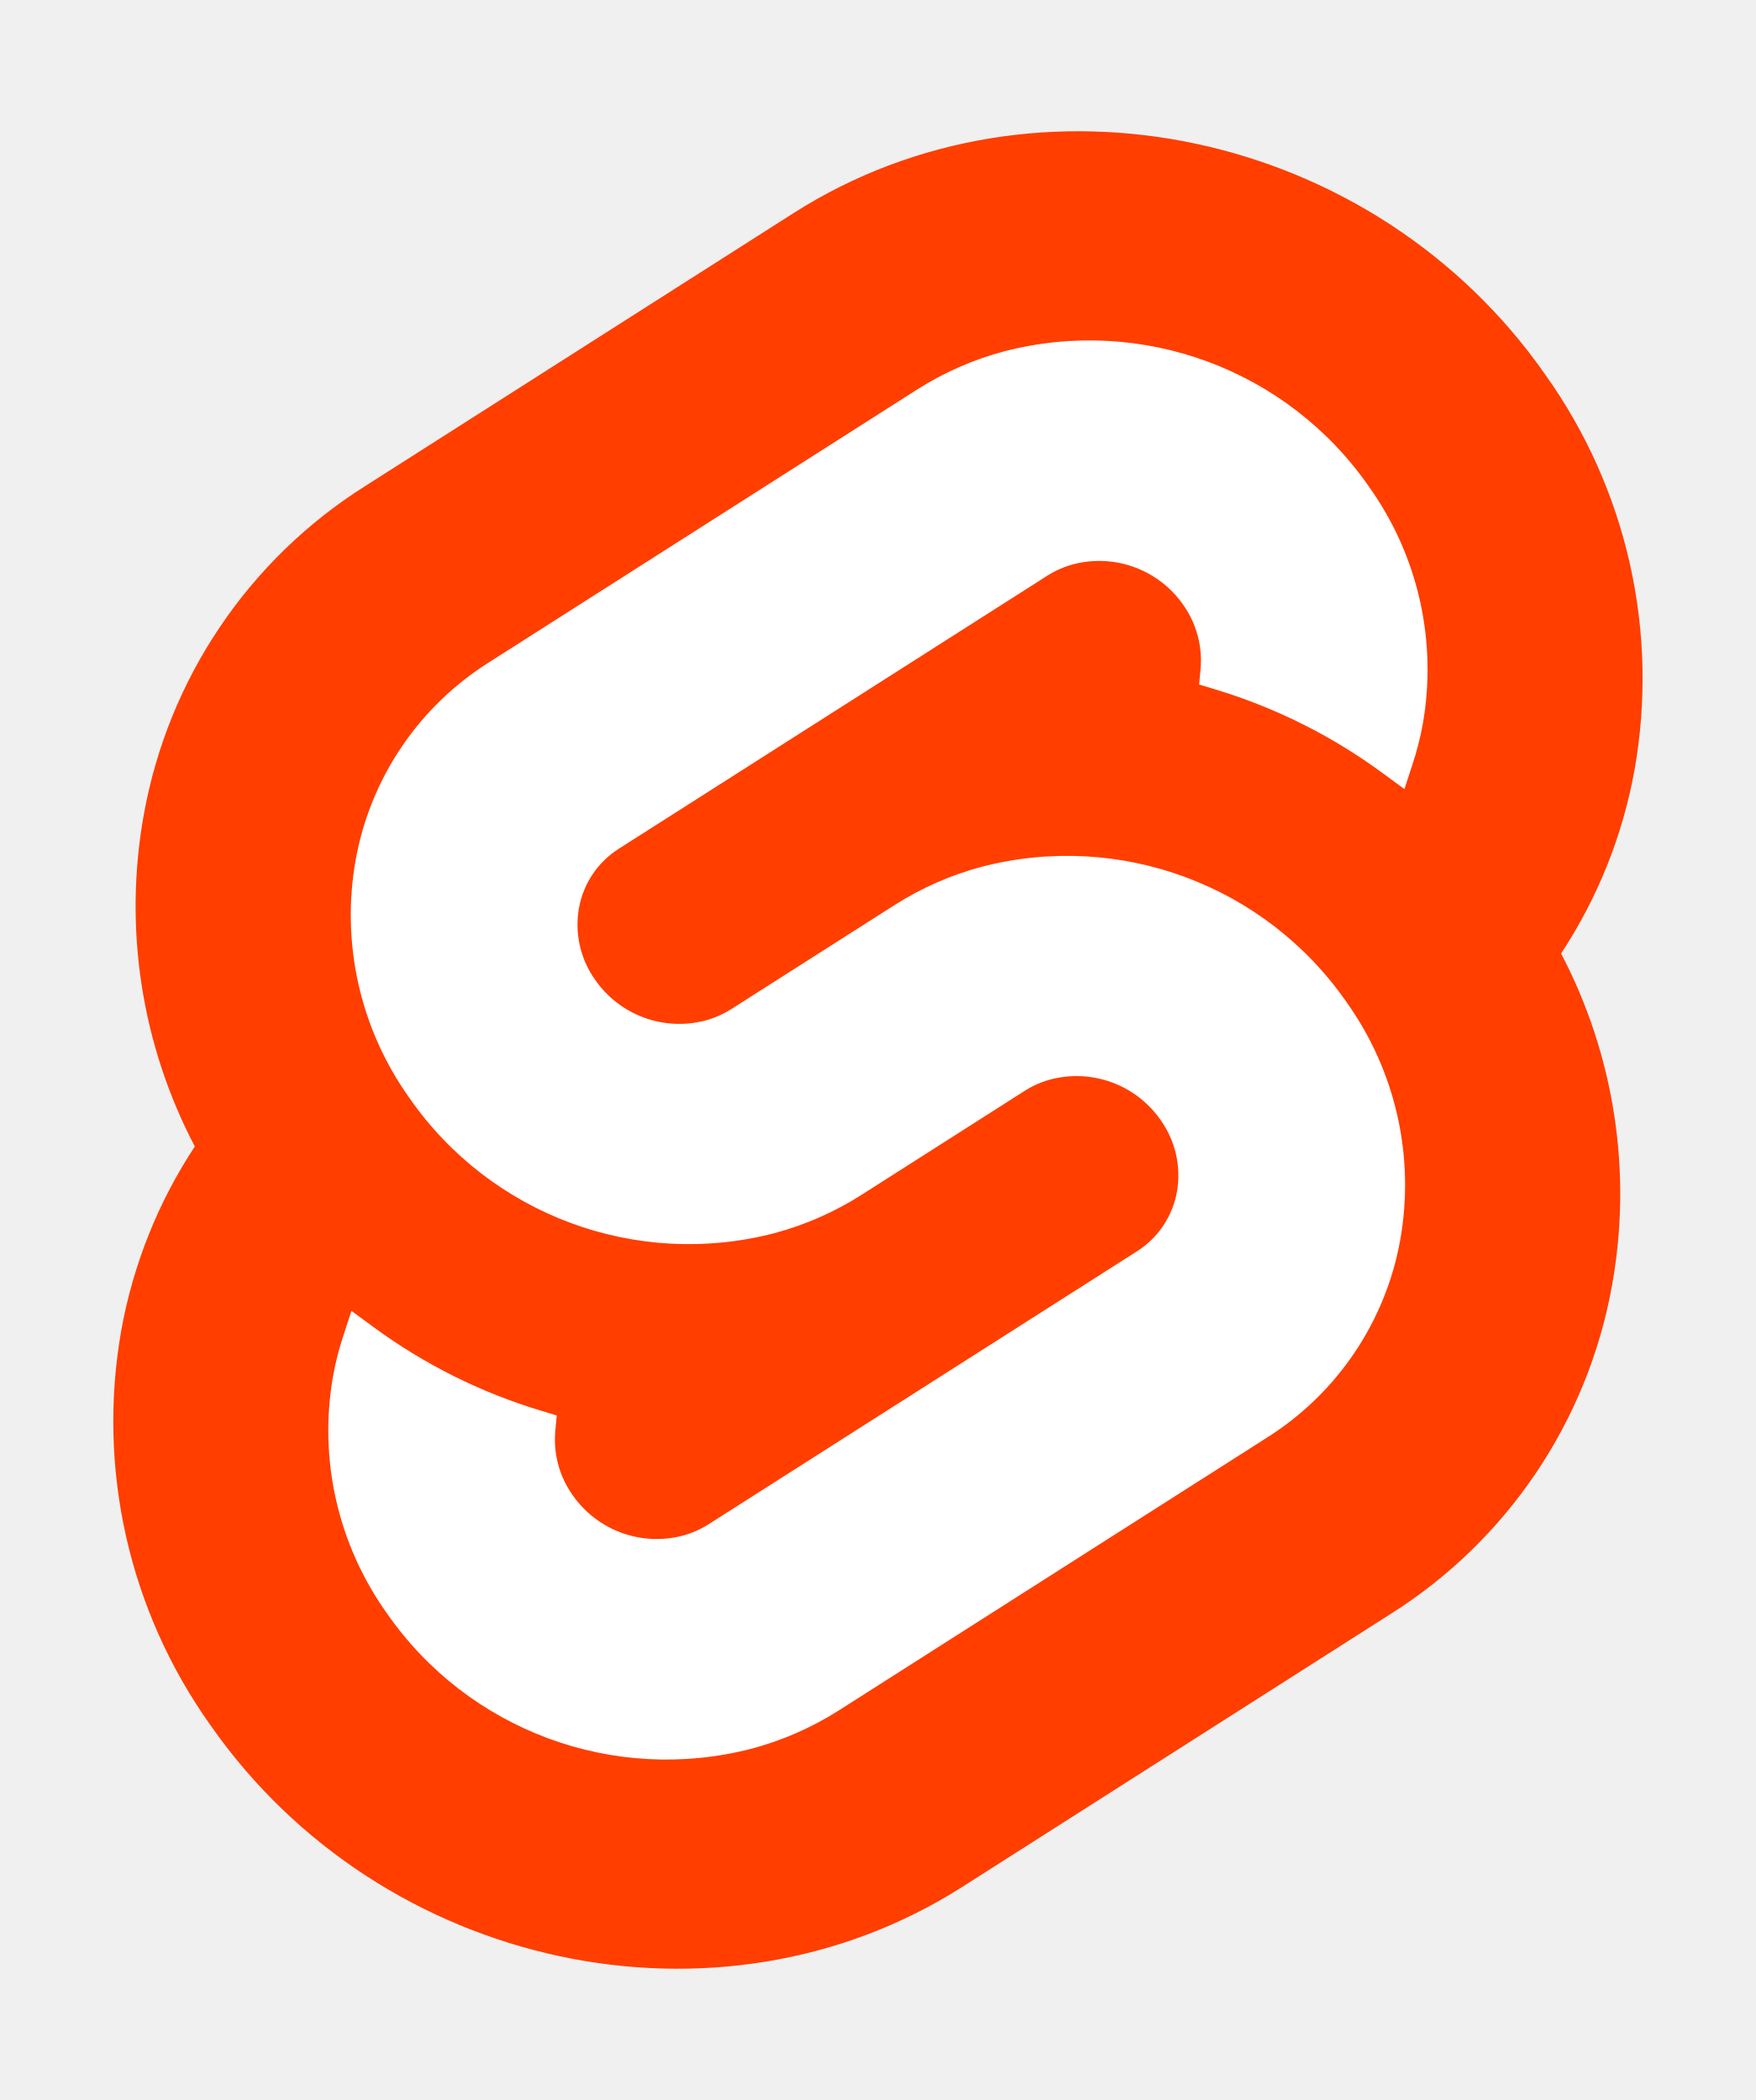
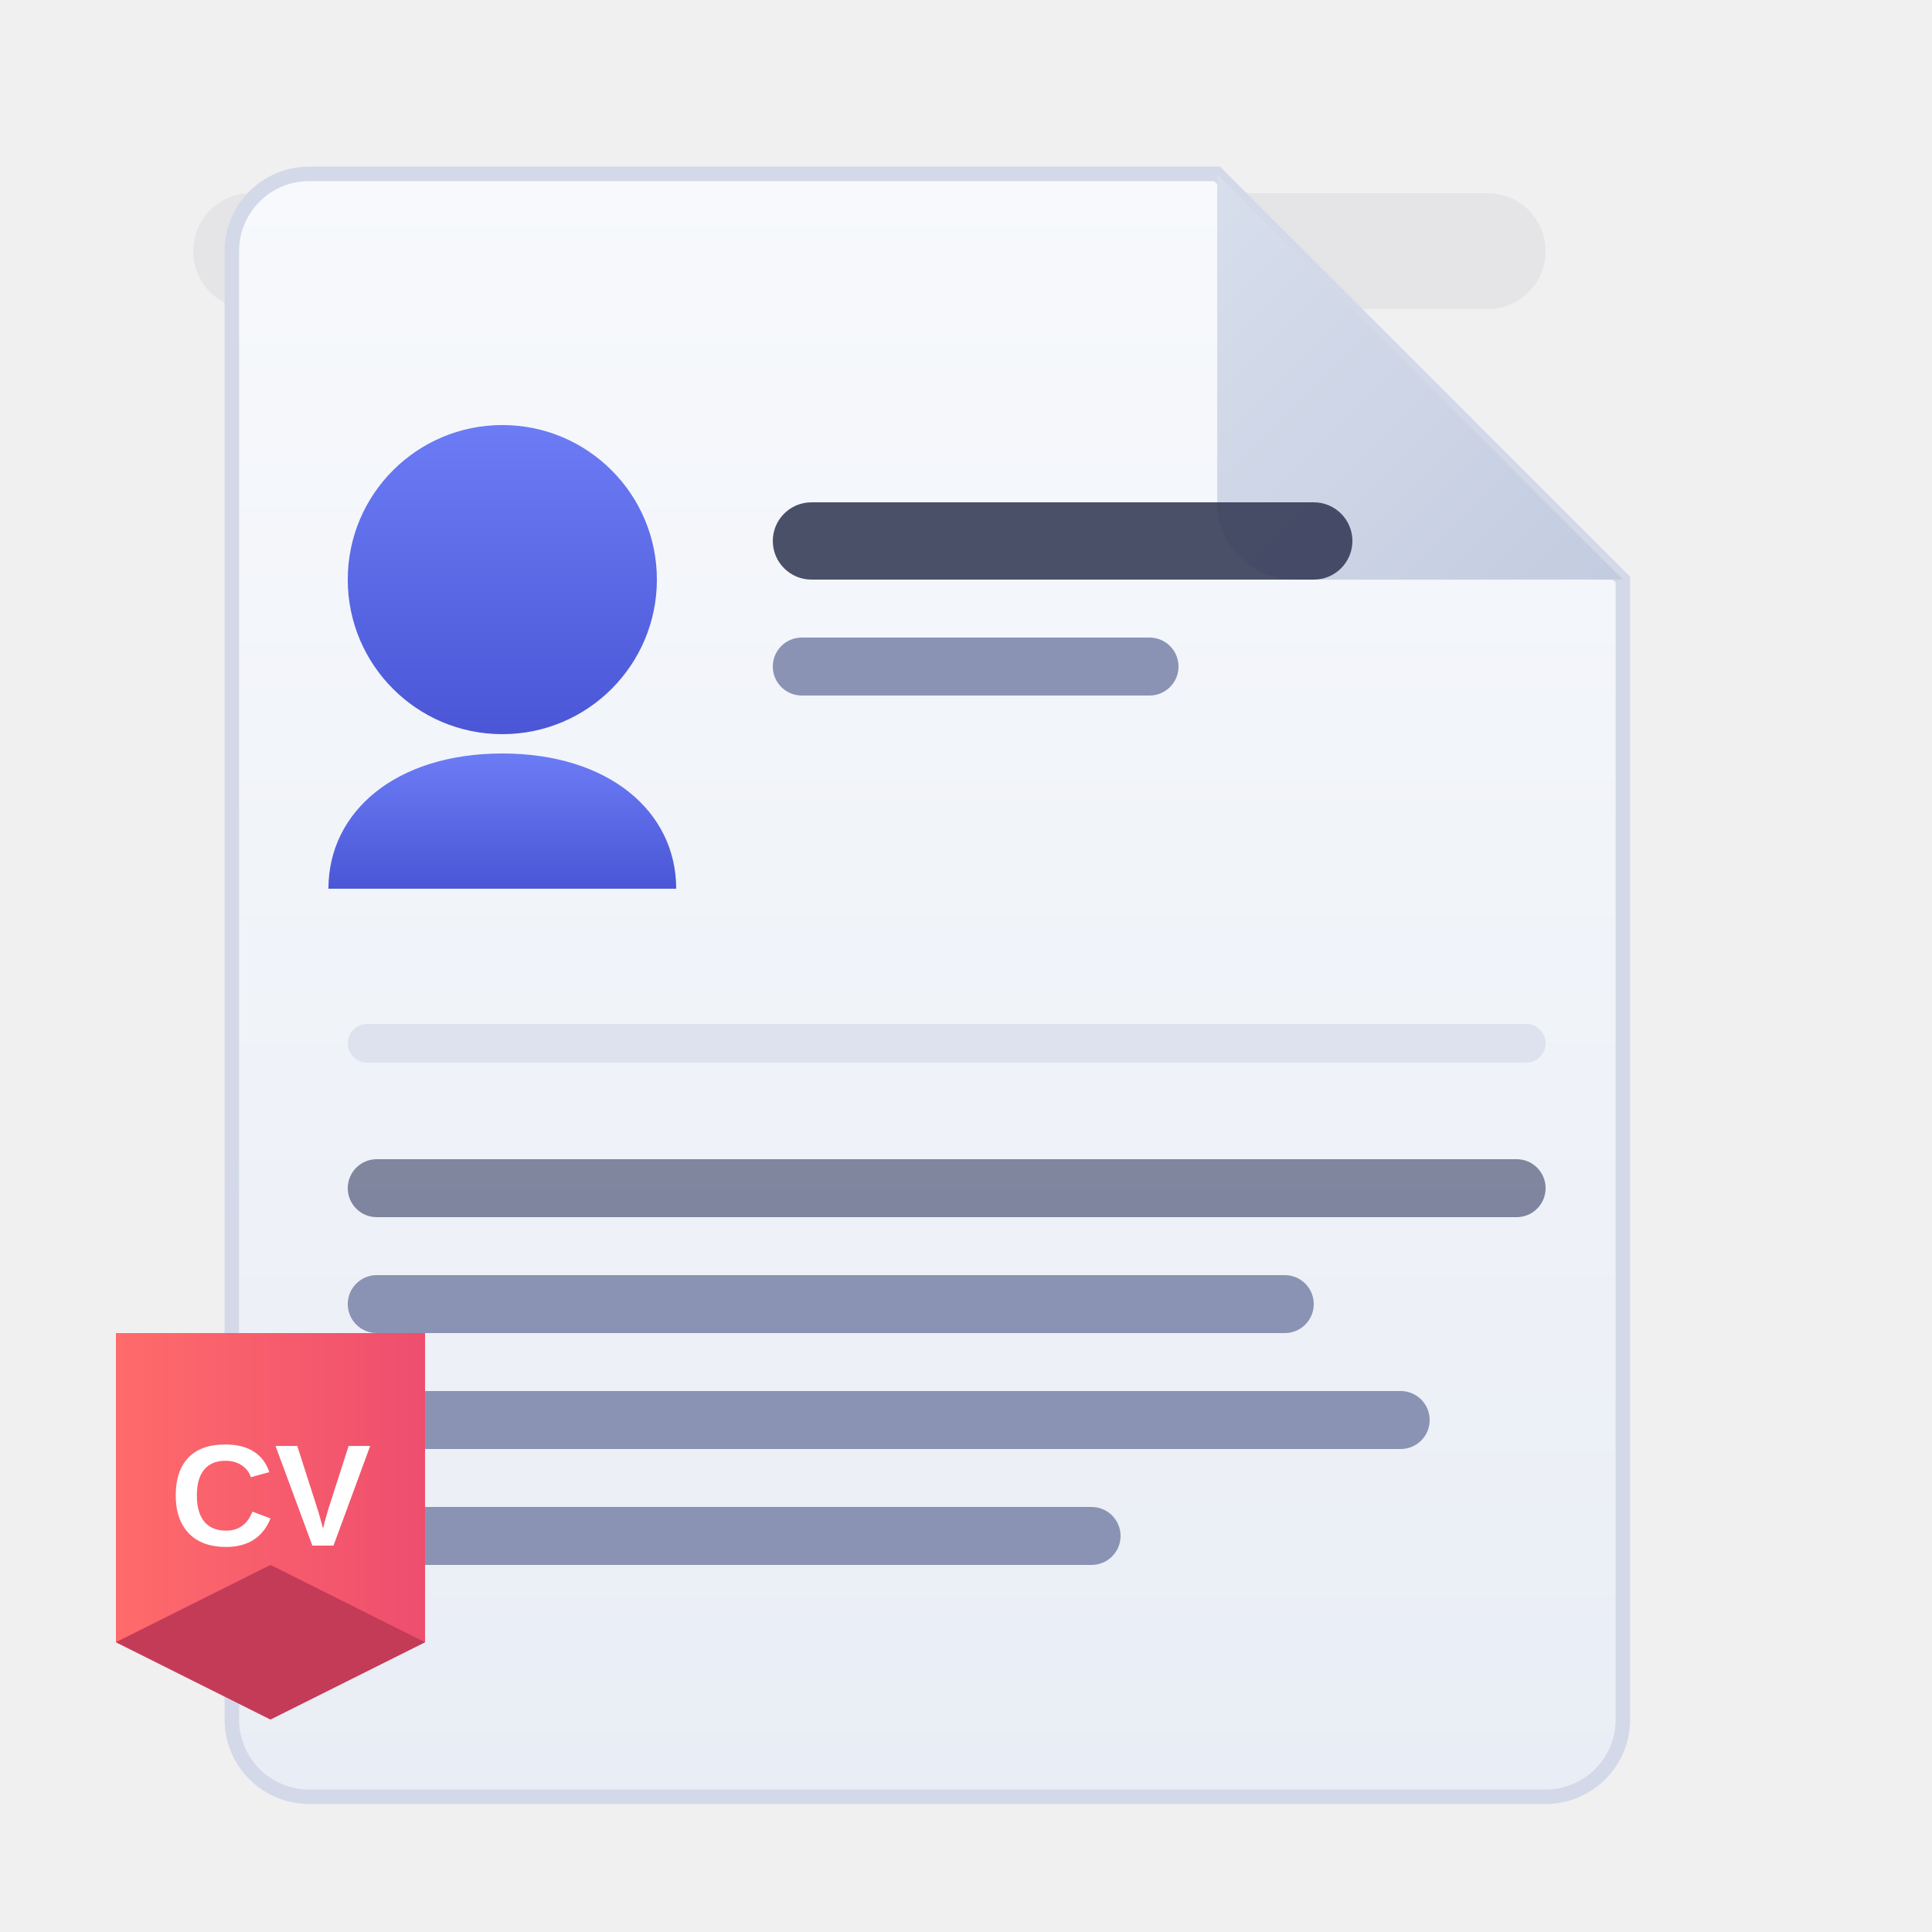
- <svg xmlns="http://www.w3.org/2000/svg" width="107" height="128" viewBox="0 0 107 128">
-   <path d="M94.157 22.819c-10.4-14.885-30.94-19.297-45.792-9.835L22.282 29.608A29.92 29.92 0 0 0 8.764 49.65a31.5 31.5 0 0 0 3.108 20.231 30 30 0 0 0-4.477 11.183 31.9 31.9 0 0 0 5.448 24.116c10.402 14.887 30.942 19.297 45.791 9.835l26.083-16.624A29.92 29.92 0 0 0 98.235 78.35a31.53 31.53 0 0 0-3.105-20.232 30 30 0 0 0 4.474-11.182 31.88 31.88 0 0 0-5.447-24.116" style="fill:#ff3e00" />
-   <path d="M45.817 106.582a20.72 20.72 0 0 1-22.237-8.243 19.17 19.17 0 0 1-3.277-14.503 18 18 0 0 1 .624-2.435l.49-1.498 1.337.981a33.6 33.6 0 0 0 10.203 5.098l.97.294-.09.968a5.85 5.85 0 0 0 1.052 3.878 6.24 6.24 0 0 0 6.695 2.485 5.8 5.8 0 0 0 1.603-.704L69.27 76.28a5.43 5.43 0 0 0 2.45-3.631 5.8 5.8 0 0 0-.987-4.371 6.24 6.24 0 0 0-6.698-2.487 5.7 5.7 0 0 0-1.6.704l-9.953 6.345a19 19 0 0 1-5.296 2.326 20.72 20.72 0 0 1-22.237-8.243 19.17 19.17 0 0 1-3.277-14.502 17.99 17.99 0 0 1 8.13-12.052l26.081-16.623a19 19 0 0 1 5.3-2.329 20.72 20.72 0 0 1 22.237 8.243 19.17 19.17 0 0 1 3.277 14.503 18 18 0 0 1-.624 2.435l-.49 1.498-1.337-.98a33.6 33.6 0 0 0-10.203-5.1l-.97-.294.09-.968a5.86 5.86 0 0 0-1.052-3.878 6.24 6.24 0 0 0-6.696-2.485 5.8 5.8 0 0 0-1.602.704L37.73 51.72a5.42 5.42 0 0 0-2.449 3.63 5.79 5.79 0 0 0 .986 4.372 6.24 6.24 0 0 0 6.698 2.486 5.8 5.8 0 0 0 1.602-.704l9.952-6.342a19 19 0 0 1 5.295-2.328 20.72 20.72 0 0 1 22.237 8.242 19.17 19.17 0 0 1 3.277 14.503 18 18 0 0 1-8.13 12.053l-26.081 16.622a19 19 0 0 1-5.3 2.328" style="fill:#fff" />
+ <svg xmlns="http://www.w3.org/2000/svg" width="100%" viewBox="0 0 200 200" role="img" style="">
+   <defs>
+     <linearGradient id="paper" x1="0" y1="0" x2="0" y2="1">
+       <stop offset="0%" stop-color="#F7F9FC" />
+       <stop offset="100%" stop-color="#E9EDF5" />
+     </linearGradient>
+     <linearGradient id="fold2" x1="0" y1="0" x2="1" y2="1">
+       <stop offset="0%" stop-color="#D7DEEC" />
+       <stop offset="100%" stop-color="#C3CCE0" />
+     </linearGradient>
+     <linearGradient id="ribbon" x1="0" y1="0" x2="1" y2="0">
+       <stop offset="0%" stop-color="#FF6B6B" />
+       <stop offset="100%" stop-color="#EE4E6E" />
+     </linearGradient>
+     <linearGradient id="avatar" x1="0" y1="0" x2="0" y2="1">
+       <stop offset="0%" stop-color="#6C7CF5" />
+       <stop offset="100%" stop-color="#4A56D6" />
+     </linearGradient>
+   </defs>
+   <rect x="20" y="20" width="140" height="12" rx="6" fill="#2E3350" opacity="0.06" style="fill:rgb(46, 51, 80);stroke:none;color:rgb(11, 11, 11);stroke-width:1px;stroke-linecap:butt;stroke-linejoin:miter;opacity:0.06;font-family:anthropic-sans, -apple-system, BlinkMacSystemFont, &quot;Segoe UI&quot;, sans-serif;font-size:16px;font-weight:400;text-anchor:start;dominant-baseline:auto" />
+   <path d="M32 18 H126 L168 60 V178 A8 8 0 0 1 160 186 H32 A8 8 0 0 1 24 178 V26 A8 8 0 0 1 32 18 Z" fill="url(#paper)" stroke="#D3D9E8" stroke-width="1.5" style="stroke:rgb(211, 217, 232);color:rgb(11, 11, 11);stroke-width:1.5px;stroke-linecap:butt;stroke-linejoin:miter;opacity:1;font-family:anthropic-sans, -apple-system, BlinkMacSystemFont, &quot;Segoe UI&quot;, sans-serif;font-size:16px;font-weight:400;text-anchor:start;dominant-baseline:auto" />
+   <path d="M126 18 L168 60 H134 A8 8 0 0 1 126 52 Z" fill="url(#fold2)" style="stroke:none;color:rgb(11, 11, 11);stroke-width:1px;stroke-linecap:butt;stroke-linejoin:miter;opacity:1;font-family:anthropic-sans, -apple-system, BlinkMacSystemFont, &quot;Segoe UI&quot;, sans-serif;font-size:16px;font-weight:400;text-anchor:start;dominant-baseline:auto" />
+   <circle cx="52" cy="60" r="16" fill="url(#avatar)" style="stroke:none;color:rgb(11, 11, 11);stroke-width:1px;stroke-linecap:butt;stroke-linejoin:miter;opacity:1;font-family:anthropic-sans, -apple-system, BlinkMacSystemFont, &quot;Segoe UI&quot;, sans-serif;font-size:16px;font-weight:400;text-anchor:start;dominant-baseline:auto" />
+   <path d="M52 78 c-11 0 -18 6 -18 14 h36 c0 -8 -7 -14 -18 -14 Z" fill="url(#avatar)" style="stroke:none;color:rgb(11, 11, 11);stroke-width:1px;stroke-linecap:butt;stroke-linejoin:miter;opacity:1;font-family:anthropic-sans, -apple-system, BlinkMacSystemFont, &quot;Segoe UI&quot;, sans-serif;font-size:16px;font-weight:400;text-anchor:start;dominant-baseline:auto" />
+   <rect x="80" y="52" width="60" height="8" rx="4" fill="#2E3350" opacity="0.85" style="fill:rgb(46, 51, 80);stroke:none;color:rgb(11, 11, 11);stroke-width:1px;stroke-linecap:butt;stroke-linejoin:miter;opacity:0.85;font-family:anthropic-sans, -apple-system, BlinkMacSystemFont, &quot;Segoe UI&quot;, sans-serif;font-size:16px;font-weight:400;text-anchor:start;dominant-baseline:auto" />
+   <rect x="80" y="66" width="42" height="6" rx="3" fill="#8A93B3" style="fill:rgb(138, 147, 179);stroke:none;color:rgb(11, 11, 11);stroke-width:1px;stroke-linecap:butt;stroke-linejoin:miter;opacity:1;font-family:anthropic-sans, -apple-system, BlinkMacSystemFont, &quot;Segoe UI&quot;, sans-serif;font-size:16px;font-weight:400;text-anchor:start;dominant-baseline:auto" />
+   <rect x="36" y="106" width="124" height="4" rx="2" fill="#DDE2EE" style="fill:rgb(221, 226, 238);stroke:none;color:rgb(11, 11, 11);stroke-width:1px;stroke-linecap:butt;stroke-linejoin:miter;opacity:1;font-family:anthropic-sans, -apple-system, BlinkMacSystemFont, &quot;Segoe UI&quot;, sans-serif;font-size:16px;font-weight:400;text-anchor:start;dominant-baseline:auto" />
+   <rect x="36" y="120" width="124" height="6" rx="3" fill="#5A6180" opacity="0.75" style="fill:rgb(90, 97, 128);stroke:none;color:rgb(11, 11, 11);stroke-width:1px;stroke-linecap:butt;stroke-linejoin:miter;opacity:0.75;font-family:anthropic-sans, -apple-system, BlinkMacSystemFont, &quot;Segoe UI&quot;, sans-serif;font-size:16px;font-weight:400;text-anchor:start;dominant-baseline:auto" />
+   <rect x="36" y="132" width="100" height="6" rx="3" fill="#8A93B3" style="fill:rgb(138, 147, 179);stroke:none;color:rgb(11, 11, 11);stroke-width:1px;stroke-linecap:butt;stroke-linejoin:miter;opacity:1;font-family:anthropic-sans, -apple-system, BlinkMacSystemFont, &quot;Segoe UI&quot;, sans-serif;font-size:16px;font-weight:400;text-anchor:start;dominant-baseline:auto" />
+   <rect x="36" y="144" width="112" height="6" rx="3" fill="#8A93B3" style="fill:rgb(138, 147, 179);stroke:none;color:rgb(11, 11, 11);stroke-width:1px;stroke-linecap:butt;stroke-linejoin:miter;opacity:1;font-family:anthropic-sans, -apple-system, BlinkMacSystemFont, &quot;Segoe UI&quot;, sans-serif;font-size:16px;font-weight:400;text-anchor:start;dominant-baseline:auto" />
+   <rect x="36" y="156" width="80" height="6" rx="3" fill="#8A93B3" style="fill:rgb(138, 147, 179);stroke:none;color:rgb(11, 11, 11);stroke-width:1px;stroke-linecap:butt;stroke-linejoin:miter;opacity:1;font-family:anthropic-sans, -apple-system, BlinkMacSystemFont, &quot;Segoe UI&quot;, sans-serif;font-size:16px;font-weight:400;text-anchor:start;dominant-baseline:auto" />
+   <path d="M12 138 L12 170 L28 178 L44 170 L44 138 Z" fill="url(#ribbon)" style="stroke:none;color:rgb(11, 11, 11);stroke-width:1px;stroke-linecap:butt;stroke-linejoin:miter;opacity:1;font-family:anthropic-sans, -apple-system, BlinkMacSystemFont, &quot;Segoe UI&quot;, sans-serif;font-size:16px;font-weight:400;text-anchor:start;dominant-baseline:auto" />
+   <path d="M12 170 L28 162 L44 170 L28 178 Z" fill="#C43B58" style="fill:rgb(196, 59, 88);stroke:none;color:rgb(11, 11, 11);stroke-width:1px;stroke-linecap:butt;stroke-linejoin:miter;opacity:1;font-family:anthropic-sans, -apple-system, BlinkMacSystemFont, &quot;Segoe UI&quot;, sans-serif;font-size:16px;font-weight:400;text-anchor:start;dominant-baseline:auto" />
+   <text x="28" y="160" text-anchor="middle" font-family="Arial, sans-serif" font-size="15" font-weight="700" fill="#FFFFFF" style="fill:rgb(255, 255, 255);stroke:none;color:rgb(11, 11, 11);stroke-width:1px;stroke-linecap:butt;stroke-linejoin:miter;opacity:1;font-family:Arial, sans-serif;font-size:15px;font-weight:700;text-anchor:middle;dominant-baseline:auto">CV</text>
</svg>
